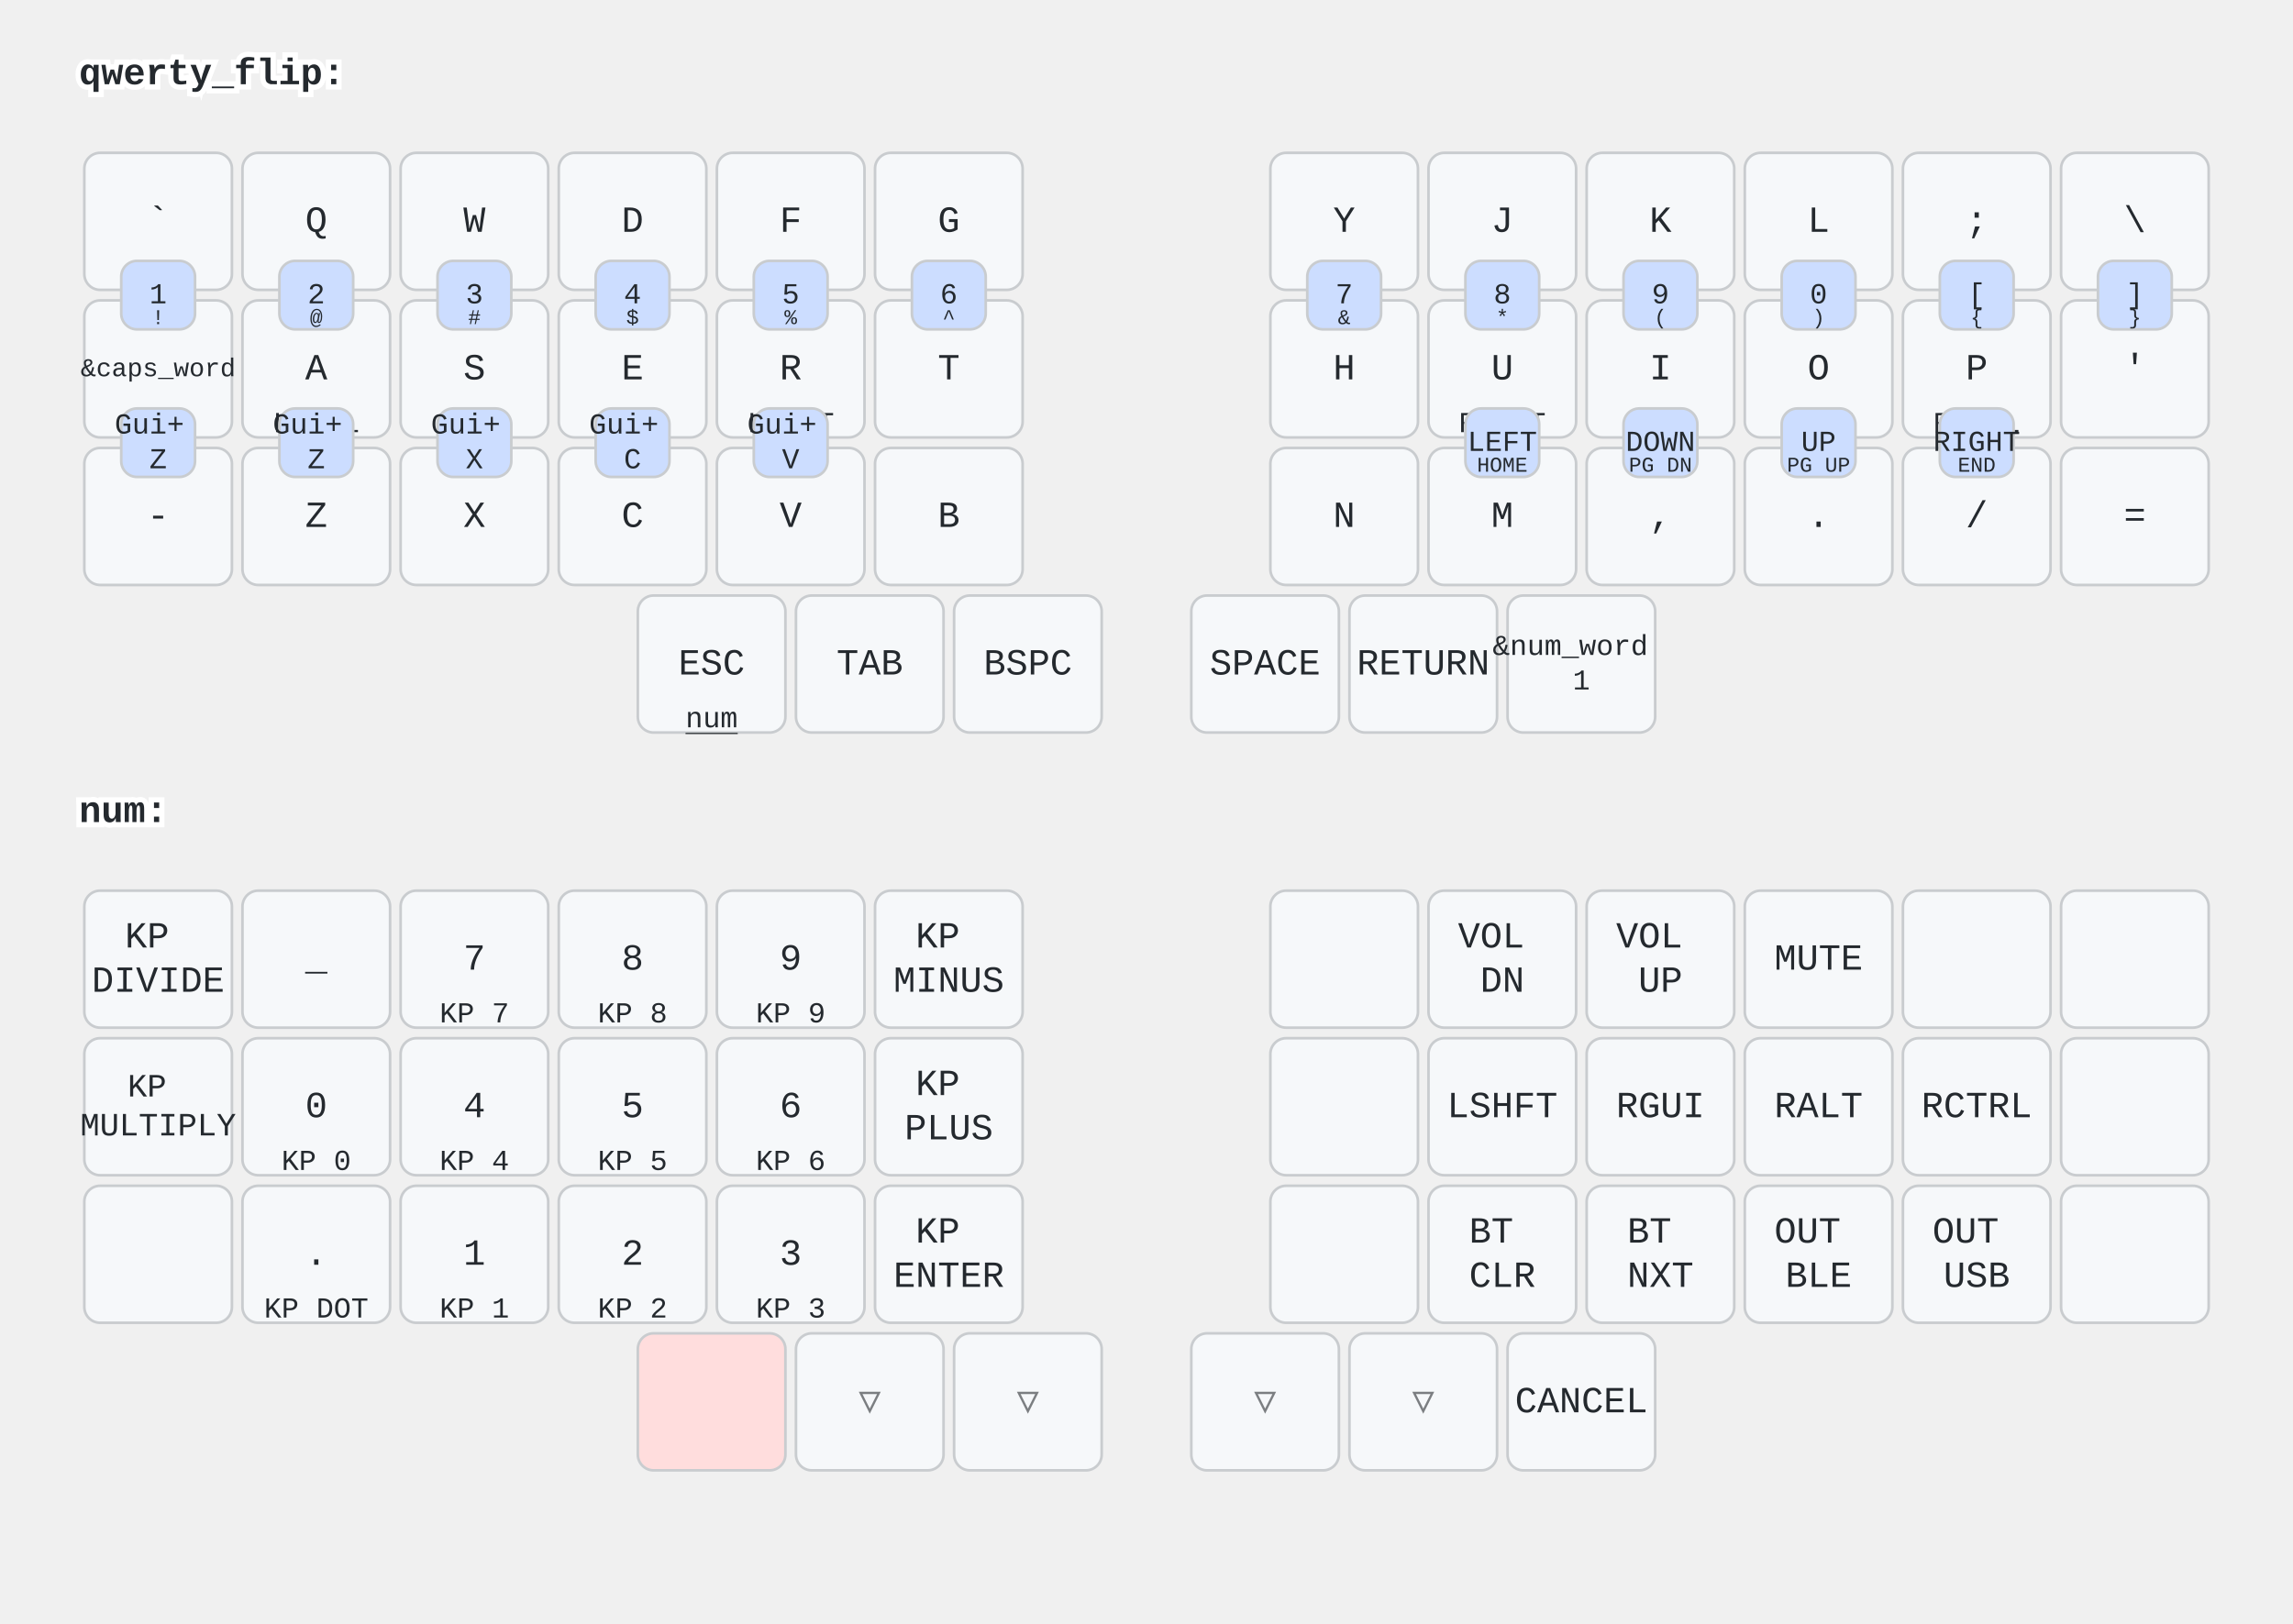
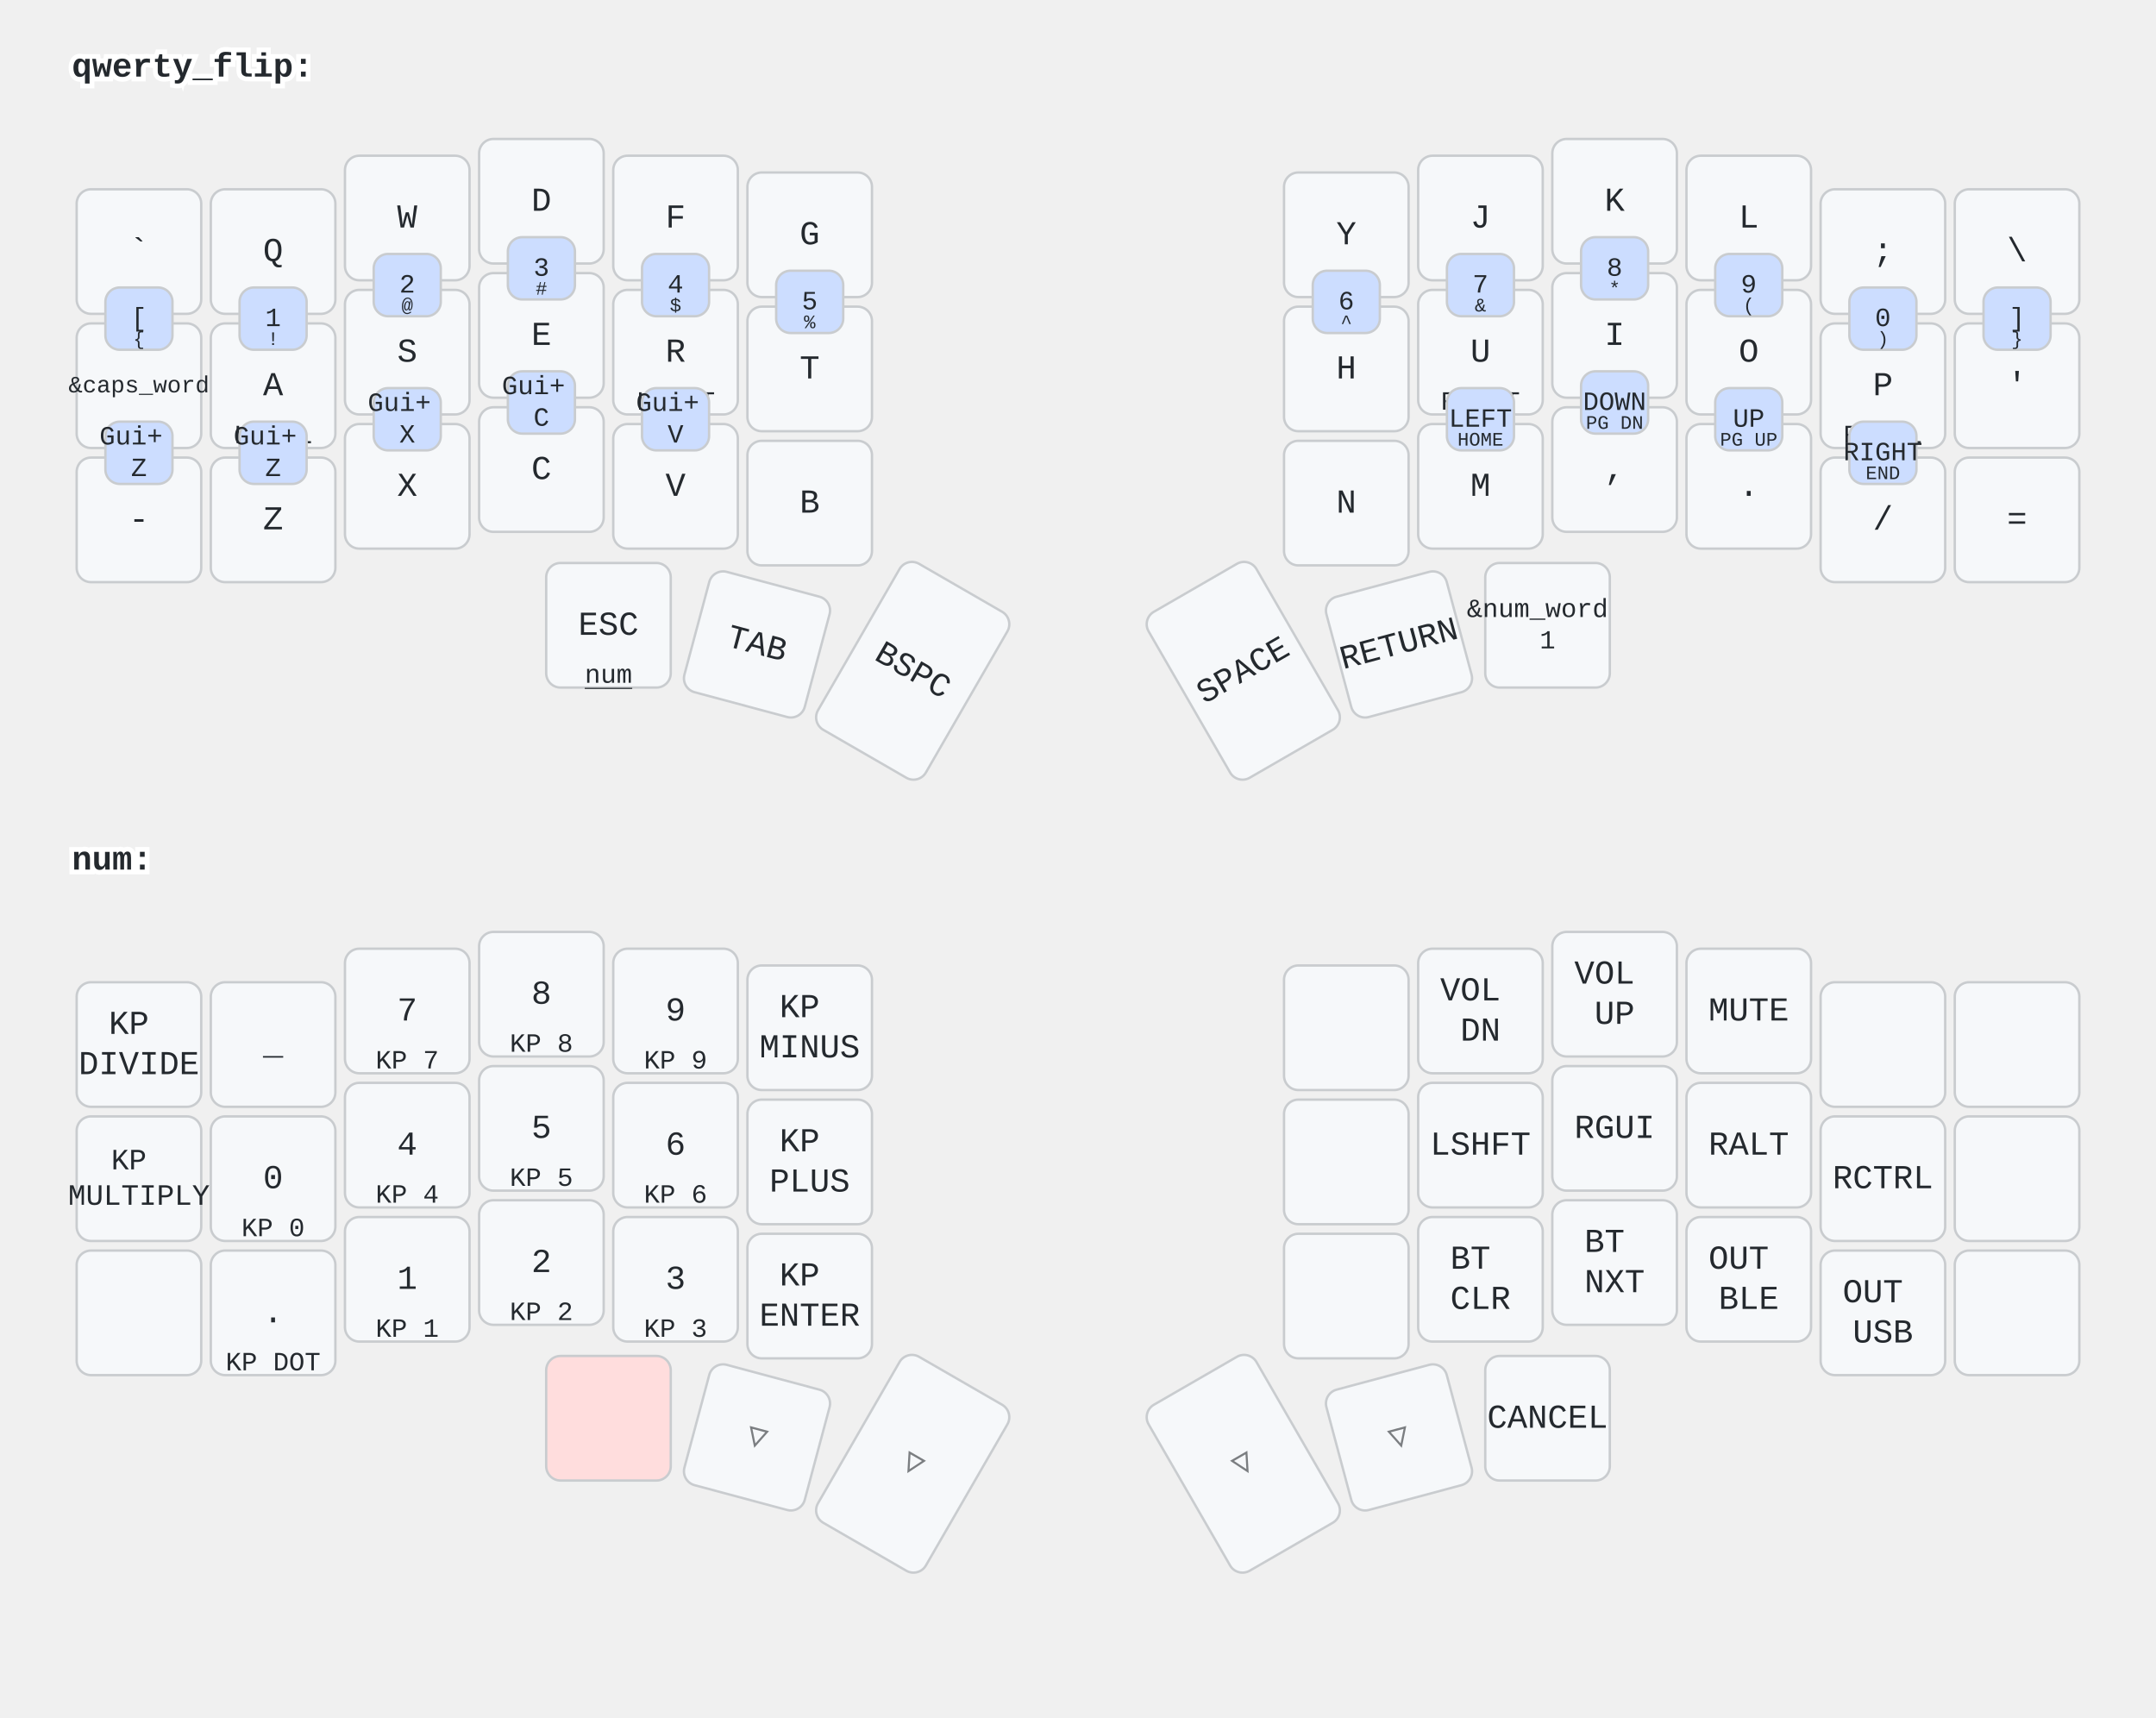
- <svg xmlns="http://www.w3.org/2000/svg" width="870" height="616" viewBox="0 0 870 616" class="keymap">
+ <svg xmlns="http://www.w3.org/2000/svg" width="900" height="717" viewBox="0 0 900 717" class="keymap">
  <style>/* inherit to force styles through use tags */
svg path {
    fill: inherit;
}

/* font and background color specifications */
svg.keymap {
    font-family: SFMono-Regular,Consolas,Liberation Mono,Menlo,monospace;
    font-size: 14px;
    font-kerning: normal;
    text-rendering: optimizeLegibility;
    fill: #24292e;
}

/* default key styling */
rect.key {
    fill: #f6f8fa;
}

rect.key, rect.combo {
    stroke: #c9cccf;
    stroke-width: 1;
}

/* default key side styling, only used is draw_key_sides is set */
rect.side {
    filter: brightness(90%);
}

/* color accent for combo boxes */
rect.combo, rect.combo-separate {
    fill: #cdf;
}

/* color accent for held keys */
rect.held, rect.combo.held {
    fill: #fdd;
}

/* color accent for ghost (optional) keys */
rect.ghost, rect.combo.ghost {
    stroke-dasharray: 4, 4;
    stroke-width: 2;
}

text {
    text-anchor: middle;
    dominant-baseline: middle;
}

/* styling for layer labels */
text.label {
    font-weight: bold;
    text-anchor: start;
    stroke: white;
    stroke-width: 4;
    paint-order: stroke;
}

/* styling for optional footer */
text.footer {
    text-anchor: end;
    dominant-baseline: auto;
    stroke: white;
    stroke-width: 4;
    paint-order: stroke;
}

/* styling for combo tap, and key hold/shifted label text */
text.combo, text.hold, text.shifted {
    font-size: 11px;
}

text.hold {
    text-anchor: middle;
    dominant-baseline: auto;
}

text.shifted {
    text-anchor: middle;
    dominant-baseline: hanging;
}

text.layer-activator {
    text-decoration: underline;
}

/* styling for hold/shifted label text in combo box */
text.combo.hold, text.combo.shifted {
    font-size: 8px;
}

/* lighter symbol for transparent keys */
text.trans {
    fill: #7b7e81;
}

/* styling for combo dendrons */
path.combo {
    stroke-width: 1;
    stroke: gray;
    fill: none;
}

/* Start Tabler Icons Cleanup */
/* cannot use height/width with glyphs */
.icon-tabler &gt; path {
    fill: inherit;
    stroke: inherit;
    stroke-width: 2;
}
/* hide tabler's default box */
.icon-tabler &gt; path[stroke="none"][fill="none"] {
    visibility: hidden;
}
/* End Tabler Icons Cleanup */
</style>
  <g transform="translate(30, 0)" class="layer-qwerty_flip">
    <text x="0" y="28" class="label" id="qwerty_flip">qwerty_flip:</text>
    <g transform="translate(0, 56)">
-       <g transform="translate(30, 28)" class="key keypos-0">
-         <rect rx="6" ry="6" x="-28" y="-26" width="56" height="52" class="key" />
+       <g transform="translate(28, 49)" class="key keypos-0">
+         <rect rx="6" ry="6" x="-26" y="-26" width="52" height="52" class="key" />
        <text x="0" y="0" class="key tap">`</text>
        <text x="0" y="24" class="key hold">F1</text>
      </g>
-       <g transform="translate(90, 28)" class="key keypos-1">
-         <rect rx="6" ry="6" x="-28" y="-26" width="56" height="52" class="key" />
+       <g transform="translate(84, 49)" class="key keypos-1">
+         <rect rx="6" ry="6" x="-26" y="-26" width="52" height="52" class="key" />
        <text x="0" y="0" class="key tap">Q</text>
        <text x="0" y="24" class="key hold">F2</text>
      </g>
-       <g transform="translate(150, 28)" class="key keypos-2">
-         <rect rx="6" ry="6" x="-28" y="-26" width="56" height="52" class="key" />
+       <g transform="translate(140, 35)" class="key keypos-2">
+         <rect rx="6" ry="6" x="-26" y="-26" width="52" height="52" class="key" />
        <text x="0" y="0" class="key tap">W</text>
        <text x="0" y="24" class="key hold">F3</text>
      </g>
-       <g transform="translate(210, 28)" class="key keypos-3">
-         <rect rx="6" ry="6" x="-28" y="-26" width="56" height="52" class="key" />
+       <g transform="translate(196, 28)" class="key keypos-3">
+         <rect rx="6" ry="6" x="-26" y="-26" width="52" height="52" class="key" />
        <text x="0" y="0" class="key tap">D</text>
        <text x="0" y="24" class="key hold">F4</text>
      </g>
-       <g transform="translate(270, 28)" class="key keypos-4">
-         <rect rx="6" ry="6" x="-28" y="-26" width="56" height="52" class="key" />
+       <g transform="translate(252, 35)" class="key keypos-4">
+         <rect rx="6" ry="6" x="-26" y="-26" width="52" height="52" class="key" />
        <text x="0" y="0" class="key tap">F</text>
        <text x="0" y="24" class="key hold">F5</text>
      </g>
-       <g transform="translate(330, 28)" class="key keypos-5">
-         <rect rx="6" ry="6" x="-28" y="-26" width="56" height="52" class="key" />
+       <g transform="translate(308, 42)" class="key keypos-5">
+         <rect rx="6" ry="6" x="-26" y="-26" width="52" height="52" class="key" />
        <text x="0" y="0" class="key tap">G</text>
        <text x="0" y="24" class="key hold">F6</text>
      </g>
-       <g transform="translate(480, 28)" class="key keypos-6">
-         <rect rx="6" ry="6" x="-28" y="-26" width="56" height="52" class="key" />
+       <g transform="translate(532, 42)" class="key keypos-6">
+         <rect rx="6" ry="6" x="-26" y="-26" width="52" height="52" class="key" />
        <text x="0" y="0" class="key tap">Y</text>
        <text x="0" y="24" class="key hold">F7</text>
      </g>
-       <g transform="translate(540, 28)" class="key keypos-7">
-         <rect rx="6" ry="6" x="-28" y="-26" width="56" height="52" class="key" />
+       <g transform="translate(588, 35)" class="key keypos-7">
+         <rect rx="6" ry="6" x="-26" y="-26" width="52" height="52" class="key" />
        <text x="0" y="0" class="key tap">J</text>
        <text x="0" y="24" class="key hold">F8</text>
      </g>
-       <g transform="translate(600, 28)" class="key keypos-8">
-         <rect rx="6" ry="6" x="-28" y="-26" width="56" height="52" class="key" />
+       <g transform="translate(644, 28)" class="key keypos-8">
+         <rect rx="6" ry="6" x="-26" y="-26" width="52" height="52" class="key" />
        <text x="0" y="0" class="key tap">K</text>
        <text x="0" y="24" class="key hold">F9</text>
      </g>
-       <g transform="translate(660, 28)" class="key keypos-9">
-         <rect rx="6" ry="6" x="-28" y="-26" width="56" height="52" class="key" />
+       <g transform="translate(700, 35)" class="key keypos-9">
+         <rect rx="6" ry="6" x="-26" y="-26" width="52" height="52" class="key" />
        <text x="0" y="0" class="key tap">L</text>
        <text x="0" y="24" class="key hold">F10</text>
      </g>
-       <g transform="translate(720, 28)" class="key keypos-10">
-         <rect rx="6" ry="6" x="-28" y="-26" width="56" height="52" class="key" />
+       <g transform="translate(756, 49)" class="key keypos-10">
+         <rect rx="6" ry="6" x="-26" y="-26" width="52" height="52" class="key" />
        <text x="0" y="0" class="key tap">;</text>
        <text x="0" y="24" class="key hold">F11</text>
      </g>
-       <g transform="translate(780, 28)" class="key keypos-11">
-         <rect rx="6" ry="6" x="-28" y="-26" width="56" height="52" class="key" />
+       <g transform="translate(812, 49)" class="key keypos-11">
+         <rect rx="6" ry="6" x="-26" y="-26" width="52" height="52" class="key" />
        <text x="0" y="0" class="key tap">\</text>
        <text x="0" y="24" class="key hold">F12</text>
      </g>
-       <g transform="translate(30, 84)" class="key keypos-12">
-         <rect rx="6" ry="6" x="-28" y="-26" width="56" height="52" class="key" />
+       <g transform="translate(28, 105)" class="key keypos-12">
+         <rect rx="6" ry="6" x="-26" y="-26" width="52" height="52" class="key" />
        <text x="0" y="0" class="key tap">
          <tspan style="font-size: 70%">&amp;caps_word</tspan>
        </text>
      </g>
-       <g transform="translate(90, 84)" class="key keypos-13">
-         <rect rx="6" ry="6" x="-28" y="-26" width="56" height="52" class="key" />
+       <g transform="translate(84, 105)" class="key keypos-13">
+         <rect rx="6" ry="6" x="-26" y="-26" width="52" height="52" class="key" />
        <text x="0" y="0" class="key tap">A</text>
        <text x="0" y="24" class="key hold">LCTRL</text>
      </g>
-       <g transform="translate(150, 84)" class="key keypos-14">
-         <rect rx="6" ry="6" x="-28" y="-26" width="56" height="52" class="key" />
+       <g transform="translate(140, 91)" class="key keypos-14">
+         <rect rx="6" ry="6" x="-26" y="-26" width="52" height="52" class="key" />
        <text x="0" y="0" class="key tap">S</text>
        <text x="0" y="24" class="key hold">LALT</text>
      </g>
-       <g transform="translate(210, 84)" class="key keypos-15">
-         <rect rx="6" ry="6" x="-28" y="-26" width="56" height="52" class="key" />
+       <g transform="translate(196, 84)" class="key keypos-15">
+         <rect rx="6" ry="6" x="-26" y="-26" width="52" height="52" class="key" />
        <text x="0" y="0" class="key tap">E</text>
        <text x="0" y="24" class="key hold">LGUI</text>
      </g>
-       <g transform="translate(270, 84)" class="key keypos-16">
-         <rect rx="6" ry="6" x="-28" y="-26" width="56" height="52" class="key" />
+       <g transform="translate(252, 91)" class="key keypos-16">
+         <rect rx="6" ry="6" x="-26" y="-26" width="52" height="52" class="key" />
        <text x="0" y="0" class="key tap">R</text>
        <text x="0" y="24" class="key hold">LSHFT</text>
      </g>
-       <g transform="translate(330, 84)" class="key keypos-17">
-         <rect rx="6" ry="6" x="-28" y="-26" width="56" height="52" class="key" />
+       <g transform="translate(308, 98)" class="key keypos-17">
+         <rect rx="6" ry="6" x="-26" y="-26" width="52" height="52" class="key" />
        <text x="0" y="0" class="key tap">T</text>
      </g>
-       <g transform="translate(480, 84)" class="key keypos-18">
-         <rect rx="6" ry="6" x="-28" y="-26" width="56" height="52" class="key" />
+       <g transform="translate(532, 98)" class="key keypos-18">
+         <rect rx="6" ry="6" x="-26" y="-26" width="52" height="52" class="key" />
        <text x="0" y="0" class="key tap">H</text>
      </g>
-       <g transform="translate(540, 84)" class="key keypos-19">
-         <rect rx="6" ry="6" x="-28" y="-26" width="56" height="52" class="key" />
+       <g transform="translate(588, 91)" class="key keypos-19">
+         <rect rx="6" ry="6" x="-26" y="-26" width="52" height="52" class="key" />
        <text x="0" y="0" class="key tap">U</text>
        <text x="0" y="24" class="key hold">RSHFT</text>
      </g>
-       <g transform="translate(600, 84)" class="key keypos-20">
-         <rect rx="6" ry="6" x="-28" y="-26" width="56" height="52" class="key" />
+       <g transform="translate(644, 84)" class="key keypos-20">
+         <rect rx="6" ry="6" x="-26" y="-26" width="52" height="52" class="key" />
        <text x="0" y="0" class="key tap">I</text>
        <text x="0" y="24" class="key hold">RGUI</text>
      </g>
-       <g transform="translate(660, 84)" class="key keypos-21">
-         <rect rx="6" ry="6" x="-28" y="-26" width="56" height="52" class="key" />
+       <g transform="translate(700, 91)" class="key keypos-21">
+         <rect rx="6" ry="6" x="-26" y="-26" width="52" height="52" class="key" />
        <text x="0" y="0" class="key tap">O</text>
        <text x="0" y="24" class="key hold">RALT</text>
      </g>
-       <g transform="translate(720, 84)" class="key keypos-22">
-         <rect rx="6" ry="6" x="-28" y="-26" width="56" height="52" class="key" />
+       <g transform="translate(756, 105)" class="key keypos-22">
+         <rect rx="6" ry="6" x="-26" y="-26" width="52" height="52" class="key" />
        <text x="0" y="0" class="key tap">P</text>
        <text x="0" y="24" class="key hold">RCTRL</text>
      </g>
-       <g transform="translate(780, 84)" class="key keypos-23">
-         <rect rx="6" ry="6" x="-28" y="-26" width="56" height="52" class="key" />
+       <g transform="translate(812, 105)" class="key keypos-23">
+         <rect rx="6" ry="6" x="-26" y="-26" width="52" height="52" class="key" />
        <text x="0" y="0" class="key tap">'</text>
      </g>
-       <g transform="translate(30, 140)" class="key keypos-24">
-         <rect rx="6" ry="6" x="-28" y="-26" width="56" height="52" class="key" />
+       <g transform="translate(28, 161)" class="key keypos-24">
+         <rect rx="6" ry="6" x="-26" y="-26" width="52" height="52" class="key" />
        <text x="0" y="0" class="key tap">-</text>
      </g>
-       <g transform="translate(90, 140)" class="key keypos-25">
-         <rect rx="6" ry="6" x="-28" y="-26" width="56" height="52" class="key" />
+       <g transform="translate(84, 161)" class="key keypos-25">
+         <rect rx="6" ry="6" x="-26" y="-26" width="52" height="52" class="key" />
        <text x="0" y="0" class="key tap">Z</text>
      </g>
-       <g transform="translate(150, 140)" class="key keypos-26">
-         <rect rx="6" ry="6" x="-28" y="-26" width="56" height="52" class="key" />
+       <g transform="translate(140, 147)" class="key keypos-26">
+         <rect rx="6" ry="6" x="-26" y="-26" width="52" height="52" class="key" />
        <text x="0" y="0" class="key tap">X</text>
      </g>
-       <g transform="translate(210, 140)" class="key keypos-27">
-         <rect rx="6" ry="6" x="-28" y="-26" width="56" height="52" class="key" />
+       <g transform="translate(196, 140)" class="key keypos-27">
+         <rect rx="6" ry="6" x="-26" y="-26" width="52" height="52" class="key" />
        <text x="0" y="0" class="key tap">C</text>
      </g>
-       <g transform="translate(270, 140)" class="key keypos-28">
-         <rect rx="6" ry="6" x="-28" y="-26" width="56" height="52" class="key" />
+       <g transform="translate(252, 147)" class="key keypos-28">
+         <rect rx="6" ry="6" x="-26" y="-26" width="52" height="52" class="key" />
        <text x="0" y="0" class="key tap">V</text>
      </g>
-       <g transform="translate(330, 140)" class="key keypos-29">
-         <rect rx="6" ry="6" x="-28" y="-26" width="56" height="52" class="key" />
+       <g transform="translate(308, 154)" class="key keypos-29">
+         <rect rx="6" ry="6" x="-26" y="-26" width="52" height="52" class="key" />
        <text x="0" y="0" class="key tap">B</text>
      </g>
-       <g transform="translate(480, 140)" class="key keypos-30">
-         <rect rx="6" ry="6" x="-28" y="-26" width="56" height="52" class="key" />
+       <g transform="translate(532, 154)" class="key keypos-30">
+         <rect rx="6" ry="6" x="-26" y="-26" width="52" height="52" class="key" />
        <text x="0" y="0" class="key tap">N</text>
      </g>
-       <g transform="translate(540, 140)" class="key keypos-31">
-         <rect rx="6" ry="6" x="-28" y="-26" width="56" height="52" class="key" />
+       <g transform="translate(588, 147)" class="key keypos-31">
+         <rect rx="6" ry="6" x="-26" y="-26" width="52" height="52" class="key" />
        <text x="0" y="0" class="key tap">M</text>
      </g>
-       <g transform="translate(600, 140)" class="key keypos-32">
-         <rect rx="6" ry="6" x="-28" y="-26" width="56" height="52" class="key" />
+       <g transform="translate(644, 140)" class="key keypos-32">
+         <rect rx="6" ry="6" x="-26" y="-26" width="52" height="52" class="key" />
        <text x="0" y="0" class="key tap">,</text>
      </g>
-       <g transform="translate(660, 140)" class="key keypos-33">
-         <rect rx="6" ry="6" x="-28" y="-26" width="56" height="52" class="key" />
+       <g transform="translate(700, 147)" class="key keypos-33">
+         <rect rx="6" ry="6" x="-26" y="-26" width="52" height="52" class="key" />
        <text x="0" y="0" class="key tap">.</text>
      </g>
-       <g transform="translate(720, 140)" class="key keypos-34">
-         <rect rx="6" ry="6" x="-28" y="-26" width="56" height="52" class="key" />
+       <g transform="translate(756, 161)" class="key keypos-34">
+         <rect rx="6" ry="6" x="-26" y="-26" width="52" height="52" class="key" />
        <text x="0" y="0" class="key tap">/</text>
      </g>
-       <g transform="translate(780, 140)" class="key keypos-35">
-         <rect rx="6" ry="6" x="-28" y="-26" width="56" height="52" class="key" />
+       <g transform="translate(812, 161)" class="key keypos-35">
+         <rect rx="6" ry="6" x="-26" y="-26" width="52" height="52" class="key" />
        <text x="0" y="0" class="key tap">=</text>
      </g>
-       <g transform="translate(240, 196)" class="key keypos-36">
-         <rect rx="6" ry="6" x="-28" y="-26" width="56" height="52" class="key" />
+       <g transform="translate(224, 205)" class="key keypos-36">
+         <rect rx="6" ry="6" x="-26" y="-26" width="52" height="52" class="key" />
        <text x="0" y="0" class="key tap">ESC</text>
        <a href="#num">
          <text x="0" y="24" class="key hold layer-activator">num</text>
        </a>
      </g>
-       <g transform="translate(300, 196)" class="key keypos-37">
-         <rect rx="6" ry="6" x="-28" y="-26" width="56" height="52" class="key" />
+       <g transform="translate(286, 213) rotate(15.0)" class="key keypos-37">
+         <rect rx="6" ry="6" x="-26" y="-26" width="52" height="52" class="key" />
        <text x="0" y="0" class="key tap">TAB</text>
      </g>
-       <g transform="translate(360, 196)" class="key keypos-38">
-         <rect rx="6" ry="6" x="-28" y="-26" width="56" height="52" class="key" />
+       <g transform="translate(351, 224) rotate(30.0)" class="key keypos-38">
+         <rect rx="6" ry="6" x="-26" y="-40" width="52" height="80" class="key" />
        <text x="0" y="0" class="key tap">BSPC</text>
      </g>
-       <g transform="translate(450, 196)" class="key keypos-39">
-         <rect rx="6" ry="6" x="-28" y="-26" width="56" height="52" class="key" />
+       <g transform="translate(489, 224) rotate(-30.0)" class="key keypos-39">
+         <rect rx="6" ry="6" x="-26" y="-40" width="52" height="80" class="key" />
        <text x="0" y="0" class="key tap">SPACE</text>
      </g>
-       <g transform="translate(510, 196)" class="key keypos-40">
-         <rect rx="6" ry="6" x="-28" y="-26" width="56" height="52" class="key" />
+       <g transform="translate(554, 213) rotate(-15.0)" class="key keypos-40">
+         <rect rx="6" ry="6" x="-26" y="-26" width="52" height="52" class="key" />
        <text x="0" y="0" class="key tap">RETURN</text>
      </g>
-       <g transform="translate(570, 196)" class="key keypos-41">
-         <rect rx="6" ry="6" x="-28" y="-26" width="56" height="52" class="key" />
+       <g transform="translate(616, 205)" class="key keypos-41">
+         <rect rx="6" ry="6" x="-26" y="-26" width="52" height="52" class="key" />
        <text x="0" y="0" class="key tap">
          <tspan x="0" dy="-0.6em" style="font-size: 78%">&amp;num_word</tspan>
          <tspan x="0" dy="1.2em" style="font-size: 78%">1</tspan>
        </text>
      </g>
      <g class="combo combopos-0">
-         <rect rx="6" ry="6" x="16" y="43" width="28" height="26" class="combo" />
-         <text x="30" y="56" class="combo tap">1</text>
-         <text x="30" y="67" class="combo hold">!</text>
+         <rect rx="6" ry="6" x="14" y="64" width="28" height="26" class="combo" />
+         <text x="28" y="77" class="combo tap">[</text>
+         <text x="28" y="88" class="combo hold">{</text>
      </g>
      <g class="combo combopos-1">
-         <rect rx="6" ry="6" x="76" y="43" width="28" height="26" class="combo" />
-         <text x="90" y="56" class="combo tap">2</text>
-         <text x="90" y="67" class="combo hold">@</text>
+         <rect rx="6" ry="6" x="70" y="64" width="28" height="26" class="combo" />
+         <text x="84" y="77" class="combo tap">1</text>
+         <text x="84" y="88" class="combo hold">!</text>
      </g>
      <g class="combo combopos-2">
-         <rect rx="6" ry="6" x="136" y="43" width="28" height="26" class="combo" />
-         <text x="150" y="56" class="combo tap">3</text>
-         <text x="150" y="67" class="combo hold">#</text>
+         <rect rx="6" ry="6" x="126" y="50" width="28" height="26" class="combo" />
+         <text x="140" y="63" class="combo tap">2</text>
+         <text x="140" y="74" class="combo hold">@</text>
      </g>
      <g class="combo combopos-3">
-         <rect rx="6" ry="6" x="196" y="43" width="28" height="26" class="combo" />
-         <text x="210" y="56" class="combo tap">4</text>
-         <text x="210" y="67" class="combo hold">$</text>
+         <rect rx="6" ry="6" x="182" y="43" width="28" height="26" class="combo" />
+         <text x="196" y="56" class="combo tap">3</text>
+         <text x="196" y="67" class="combo hold">#</text>
      </g>
      <g class="combo combopos-4">
-         <rect rx="6" ry="6" x="256" y="43" width="28" height="26" class="combo" />
-         <text x="270" y="56" class="combo tap">5</text>
-         <text x="270" y="67" class="combo hold">%</text>
+         <rect rx="6" ry="6" x="238" y="50" width="28" height="26" class="combo" />
+         <text x="252" y="63" class="combo tap">4</text>
+         <text x="252" y="74" class="combo hold">$</text>
      </g>
      <g class="combo combopos-5">
-         <rect rx="6" ry="6" x="316" y="43" width="28" height="26" class="combo" />
-         <text x="330" y="56" class="combo tap">6</text>
-         <text x="330" y="67" class="combo hold">^</text>
+         <rect rx="6" ry="6" x="294" y="57" width="28" height="26" class="combo" />
+         <text x="308" y="70" class="combo tap">5</text>
+         <text x="308" y="81" class="combo hold">%</text>
      </g>
      <g class="combo combopos-6">
-         <rect rx="6" ry="6" x="466" y="43" width="28" height="26" class="combo" />
-         <text x="480" y="56" class="combo tap">7</text>
-         <text x="480" y="67" class="combo hold">&amp;</text>
+         <rect rx="6" ry="6" x="518" y="57" width="28" height="26" class="combo" />
+         <text x="532" y="70" class="combo tap">6</text>
+         <text x="532" y="81" class="combo hold">^</text>
      </g>
      <g class="combo combopos-7">
-         <rect rx="6" ry="6" x="526" y="43" width="28" height="26" class="combo" />
-         <text x="540" y="56" class="combo tap">8</text>
-         <text x="540" y="67" class="combo hold">*</text>
+         <rect rx="6" ry="6" x="574" y="50" width="28" height="26" class="combo" />
+         <text x="588" y="63" class="combo tap">7</text>
+         <text x="588" y="74" class="combo hold">&amp;</text>
      </g>
      <g class="combo combopos-8">
-         <rect rx="6" ry="6" x="586" y="43" width="28" height="26" class="combo" />
-         <text x="600" y="56" class="combo tap">9</text>
-         <text x="600" y="67" class="combo hold">(</text>
+         <rect rx="6" ry="6" x="630" y="43" width="28" height="26" class="combo" />
+         <text x="644" y="56" class="combo tap">8</text>
+         <text x="644" y="67" class="combo hold">*</text>
      </g>
      <g class="combo combopos-9">
-         <rect rx="6" ry="6" x="646" y="43" width="28" height="26" class="combo" />
-         <text x="660" y="56" class="combo tap">0</text>
-         <text x="660" y="67" class="combo hold">)</text>
+         <rect rx="6" ry="6" x="686" y="50" width="28" height="26" class="combo" />
+         <text x="700" y="63" class="combo tap">9</text>
+         <text x="700" y="74" class="combo hold">(</text>
      </g>
      <g class="combo combopos-10">
-         <rect rx="6" ry="6" x="706" y="43" width="28" height="26" class="combo" />
-         <text x="720" y="56" class="combo tap">[</text>
-         <text x="720" y="67" class="combo hold">{</text>
+         <rect rx="6" ry="6" x="742" y="64" width="28" height="26" class="combo" />
+         <text x="756" y="77" class="combo tap">0</text>
+         <text x="756" y="88" class="combo hold">)</text>
      </g>
      <g class="combo combopos-11">
-         <rect rx="6" ry="6" x="766" y="43" width="28" height="26" class="combo" />
-         <text x="780" y="56" class="combo tap">]</text>
-         <text x="780" y="67" class="combo hold">}</text>
+         <rect rx="6" ry="6" x="798" y="64" width="28" height="26" class="combo" />
+         <text x="812" y="77" class="combo tap">]</text>
+         <text x="812" y="88" class="combo hold">}</text>
      </g>
      <g class="combo combopos-12">
-         <rect rx="6" ry="6" x="76" y="99" width="28" height="26" class="combo" />
-         <text x="90" y="112" class="combo tap">
-           <tspan x="90" dy="-0.6em">Gui+</tspan>
-           <tspan x="90" dy="1.2em">Z</tspan>
+         <rect rx="6" ry="6" x="70" y="120" width="28" height="26" class="combo" />
+         <text x="84" y="133" class="combo tap">
+           <tspan x="84" dy="-0.6em">Gui+</tspan>
+           <tspan x="84" dy="1.2em">Z</tspan>
        </text>
      </g>
      <g class="combo combopos-13">
-         <rect rx="6" ry="6" x="16" y="99" width="28" height="26" class="combo" />
-         <text x="30" y="112" class="combo tap">
-           <tspan x="30" dy="-0.6em">Gui+</tspan>
-           <tspan x="30" dy="1.2em">Z</tspan>
+         <rect rx="6" ry="6" x="14" y="120" width="28" height="26" class="combo" />
+         <text x="28" y="133" class="combo tap">
+           <tspan x="28" dy="-0.6em">Gui+</tspan>
+           <tspan x="28" dy="1.2em">Z</tspan>
        </text>
      </g>
      <g class="combo combopos-14">
-         <rect rx="6" ry="6" x="136" y="99" width="28" height="26" class="combo" />
-         <text x="150" y="112" class="combo tap">
-           <tspan x="150" dy="-0.6em">Gui+</tspan>
-           <tspan x="150" dy="1.2em">X</tspan>
+         <rect rx="6" ry="6" x="126" y="106" width="28" height="26" class="combo" />
+         <text x="140" y="119" class="combo tap">
+           <tspan x="140" dy="-0.6em">Gui+</tspan>
+           <tspan x="140" dy="1.2em">X</tspan>
        </text>
      </g>
      <g class="combo combopos-15">
-         <rect rx="6" ry="6" x="196" y="99" width="28" height="26" class="combo" />
-         <text x="210" y="112" class="combo tap">
-           <tspan x="210" dy="-0.6em">Gui+</tspan>
-           <tspan x="210" dy="1.2em">C</tspan>
+         <rect rx="6" ry="6" x="182" y="99" width="28" height="26" class="combo" />
+         <text x="196" y="112" class="combo tap">
+           <tspan x="196" dy="-0.6em">Gui+</tspan>
+           <tspan x="196" dy="1.2em">C</tspan>
        </text>
      </g>
      <g class="combo combopos-16">
-         <rect rx="6" ry="6" x="256" y="99" width="28" height="26" class="combo" />
-         <text x="270" y="112" class="combo tap">
-           <tspan x="270" dy="-0.6em">Gui+</tspan>
-           <tspan x="270" dy="1.2em">V</tspan>
+         <rect rx="6" ry="6" x="238" y="106" width="28" height="26" class="combo" />
+         <text x="252" y="119" class="combo tap">
+           <tspan x="252" dy="-0.6em">Gui+</tspan>
+           <tspan x="252" dy="1.2em">V</tspan>
        </text>
      </g>
      <g class="combo combopos-17">
-         <rect rx="6" ry="6" x="526" y="99" width="28" height="26" class="combo" />
-         <text x="540" y="112" class="combo tap">LEFT</text>
-         <text x="540" y="123" class="combo hold">HOME</text>
+         <rect rx="6" ry="6" x="574" y="106" width="28" height="26" class="combo" />
+         <text x="588" y="119" class="combo tap">LEFT</text>
+         <text x="588" y="130" class="combo hold">HOME</text>
      </g>
      <g class="combo combopos-18">
-         <rect rx="6" ry="6" x="586" y="99" width="28" height="26" class="combo" />
-         <text x="600" y="112" class="combo tap">DOWN</text>
-         <text x="600" y="123" class="combo hold">PG DN</text>
+         <rect rx="6" ry="6" x="630" y="99" width="28" height="26" class="combo" />
+         <text x="644" y="112" class="combo tap">DOWN</text>
+         <text x="644" y="123" class="combo hold">PG DN</text>
      </g>
      <g class="combo combopos-19">
-         <rect rx="6" ry="6" x="646" y="99" width="28" height="26" class="combo" />
-         <text x="660" y="112" class="combo tap">UP</text>
-         <text x="660" y="123" class="combo hold">PG UP</text>
+         <rect rx="6" ry="6" x="686" y="106" width="28" height="26" class="combo" />
+         <text x="700" y="119" class="combo tap">UP</text>
+         <text x="700" y="130" class="combo hold">PG UP</text>
      </g>
      <g class="combo combopos-20">
-         <rect rx="6" ry="6" x="706" y="99" width="28" height="26" class="combo" />
-         <text x="720" y="112" class="combo tap">RIGHT</text>
-         <text x="720" y="123" class="combo hold">END</text>
+         <rect rx="6" ry="6" x="742" y="120" width="28" height="26" class="combo" />
+         <text x="756" y="133" class="combo tap">RIGHT</text>
+         <text x="756" y="144" class="combo hold">END</text>
      </g>
    </g>
  </g>
-   <g transform="translate(30, 280)" class="layer-num">
+   <g transform="translate(30, 331)" class="layer-num">
    <text x="0" y="28" class="label" id="num">num:</text>
    <g transform="translate(0, 56)">
-       <g transform="translate(30, 28)" class="key keypos-0">
-         <rect rx="6" ry="6" x="-28" y="-26" width="56" height="52" class="key" />
+       <g transform="translate(28, 49)" class="key keypos-0">
+         <rect rx="6" ry="6" x="-26" y="-26" width="52" height="52" class="key" />
        <text x="0" y="0" class="key tap">
          <tspan x="0" dy="-0.6em">KP</tspan>
          <tspan x="0" dy="1.2em">DIVIDE</tspan>
        </text>
      </g>
-       <g transform="translate(90, 28)" class="key keypos-1">
-         <rect rx="6" ry="6" x="-28" y="-26" width="56" height="52" class="key" />
+       <g transform="translate(84, 49)" class="key keypos-1">
+         <rect rx="6" ry="6" x="-26" y="-26" width="52" height="52" class="key" />
        <text x="0" y="0" class="key tap">_</text>
      </g>
-       <g transform="translate(150, 28)" class="key keypos-2">
-         <rect rx="6" ry="6" x="-28" y="-26" width="56" height="52" class="key" />
+       <g transform="translate(140, 35)" class="key keypos-2">
+         <rect rx="6" ry="6" x="-26" y="-26" width="52" height="52" class="key" />
        <text x="0" y="0" class="key tap">7</text>
        <text x="0" y="24" class="key hold">KP 7</text>
      </g>
-       <g transform="translate(210, 28)" class="key keypos-3">
-         <rect rx="6" ry="6" x="-28" y="-26" width="56" height="52" class="key" />
+       <g transform="translate(196, 28)" class="key keypos-3">
+         <rect rx="6" ry="6" x="-26" y="-26" width="52" height="52" class="key" />
        <text x="0" y="0" class="key tap">8</text>
        <text x="0" y="24" class="key hold">KP 8</text>
      </g>
-       <g transform="translate(270, 28)" class="key keypos-4">
-         <rect rx="6" ry="6" x="-28" y="-26" width="56" height="52" class="key" />
+       <g transform="translate(252, 35)" class="key keypos-4">
+         <rect rx="6" ry="6" x="-26" y="-26" width="52" height="52" class="key" />
        <text x="0" y="0" class="key tap">9</text>
        <text x="0" y="24" class="key hold">KP 9</text>
      </g>
-       <g transform="translate(330, 28)" class="key keypos-5">
-         <rect rx="6" ry="6" x="-28" y="-26" width="56" height="52" class="key" />
+       <g transform="translate(308, 42)" class="key keypos-5">
+         <rect rx="6" ry="6" x="-26" y="-26" width="52" height="52" class="key" />
        <text x="0" y="0" class="key tap">
          <tspan x="0" dy="-0.6em">KP</tspan>
          <tspan x="0" dy="1.2em">MINUS</tspan>
        </text>
      </g>
-       <g transform="translate(480, 28)" class="key keypos-6">
-         <rect rx="6" ry="6" x="-28" y="-26" width="56" height="52" class="key" />
-       </g>
-       <g transform="translate(540, 28)" class="key keypos-7">
-         <rect rx="6" ry="6" x="-28" y="-26" width="56" height="52" class="key" />
+       <g transform="translate(532, 42)" class="key keypos-6">
+         <rect rx="6" ry="6" x="-26" y="-26" width="52" height="52" class="key" />
+       </g>
+       <g transform="translate(588, 35)" class="key keypos-7">
+         <rect rx="6" ry="6" x="-26" y="-26" width="52" height="52" class="key" />
        <text x="0" y="0" class="key tap">
          <tspan x="0" dy="-0.6em">VOL</tspan>
          <tspan x="0" dy="1.2em">DN</tspan>
        </text>
      </g>
-       <g transform="translate(600, 28)" class="key keypos-8">
-         <rect rx="6" ry="6" x="-28" y="-26" width="56" height="52" class="key" />
+       <g transform="translate(644, 28)" class="key keypos-8">
+         <rect rx="6" ry="6" x="-26" y="-26" width="52" height="52" class="key" />
        <text x="0" y="0" class="key tap">
          <tspan x="0" dy="-0.6em">VOL</tspan>
          <tspan x="0" dy="1.2em">UP</tspan>
        </text>
      </g>
-       <g transform="translate(660, 28)" class="key keypos-9">
-         <rect rx="6" ry="6" x="-28" y="-26" width="56" height="52" class="key" />
+       <g transform="translate(700, 35)" class="key keypos-9">
+         <rect rx="6" ry="6" x="-26" y="-26" width="52" height="52" class="key" />
        <text x="0" y="0" class="key tap">MUTE</text>
      </g>
-       <g transform="translate(720, 28)" class="key keypos-10">
-         <rect rx="6" ry="6" x="-28" y="-26" width="56" height="52" class="key" />
-       </g>
-       <g transform="translate(780, 28)" class="key keypos-11">
-         <rect rx="6" ry="6" x="-28" y="-26" width="56" height="52" class="key" />
-       </g>
-       <g transform="translate(30, 84)" class="key keypos-12">
-         <rect rx="6" ry="6" x="-28" y="-26" width="56" height="52" class="key" />
+       <g transform="translate(756, 49)" class="key keypos-10">
+         <rect rx="6" ry="6" x="-26" y="-26" width="52" height="52" class="key" />
+       </g>
+       <g transform="translate(812, 49)" class="key keypos-11">
+         <rect rx="6" ry="6" x="-26" y="-26" width="52" height="52" class="key" />
+       </g>
+       <g transform="translate(28, 105)" class="key keypos-12">
+         <rect rx="6" ry="6" x="-26" y="-26" width="52" height="52" class="key" />
        <text x="0" y="0" class="key tap">
          <tspan x="0" dy="-0.6em" style="font-size: 88%">KP</tspan>
          <tspan x="0" dy="1.2em" style="font-size: 88%">MULTIPLY</tspan>
        </text>
      </g>
-       <g transform="translate(90, 84)" class="key keypos-13">
-         <rect rx="6" ry="6" x="-28" y="-26" width="56" height="52" class="key" />
+       <g transform="translate(84, 105)" class="key keypos-13">
+         <rect rx="6" ry="6" x="-26" y="-26" width="52" height="52" class="key" />
        <text x="0" y="0" class="key tap">0</text>
        <text x="0" y="24" class="key hold">KP 0</text>
      </g>
-       <g transform="translate(150, 84)" class="key keypos-14">
-         <rect rx="6" ry="6" x="-28" y="-26" width="56" height="52" class="key" />
+       <g transform="translate(140, 91)" class="key keypos-14">
+         <rect rx="6" ry="6" x="-26" y="-26" width="52" height="52" class="key" />
        <text x="0" y="0" class="key tap">4</text>
        <text x="0" y="24" class="key hold">KP 4</text>
      </g>
-       <g transform="translate(210, 84)" class="key keypos-15">
-         <rect rx="6" ry="6" x="-28" y="-26" width="56" height="52" class="key" />
+       <g transform="translate(196, 84)" class="key keypos-15">
+         <rect rx="6" ry="6" x="-26" y="-26" width="52" height="52" class="key" />
        <text x="0" y="0" class="key tap">5</text>
        <text x="0" y="24" class="key hold">KP 5</text>
      </g>
-       <g transform="translate(270, 84)" class="key keypos-16">
-         <rect rx="6" ry="6" x="-28" y="-26" width="56" height="52" class="key" />
+       <g transform="translate(252, 91)" class="key keypos-16">
+         <rect rx="6" ry="6" x="-26" y="-26" width="52" height="52" class="key" />
        <text x="0" y="0" class="key tap">6</text>
        <text x="0" y="24" class="key hold">KP 6</text>
      </g>
-       <g transform="translate(330, 84)" class="key keypos-17">
-         <rect rx="6" ry="6" x="-28" y="-26" width="56" height="52" class="key" />
+       <g transform="translate(308, 98)" class="key keypos-17">
+         <rect rx="6" ry="6" x="-26" y="-26" width="52" height="52" class="key" />
        <text x="0" y="0" class="key tap">
          <tspan x="0" dy="-0.6em">KP</tspan>
          <tspan x="0" dy="1.2em">PLUS</tspan>
        </text>
      </g>
-       <g transform="translate(480, 84)" class="key keypos-18">
-         <rect rx="6" ry="6" x="-28" y="-26" width="56" height="52" class="key" />
-       </g>
-       <g transform="translate(540, 84)" class="key keypos-19">
-         <rect rx="6" ry="6" x="-28" y="-26" width="56" height="52" class="key" />
+       <g transform="translate(532, 98)" class="key keypos-18">
+         <rect rx="6" ry="6" x="-26" y="-26" width="52" height="52" class="key" />
+       </g>
+       <g transform="translate(588, 91)" class="key keypos-19">
+         <rect rx="6" ry="6" x="-26" y="-26" width="52" height="52" class="key" />
        <text x="0" y="0" class="key tap">LSHFT</text>
      </g>
-       <g transform="translate(600, 84)" class="key keypos-20">
-         <rect rx="6" ry="6" x="-28" y="-26" width="56" height="52" class="key" />
+       <g transform="translate(644, 84)" class="key keypos-20">
+         <rect rx="6" ry="6" x="-26" y="-26" width="52" height="52" class="key" />
        <text x="0" y="0" class="key tap">RGUI</text>
      </g>
-       <g transform="translate(660, 84)" class="key keypos-21">
-         <rect rx="6" ry="6" x="-28" y="-26" width="56" height="52" class="key" />
+       <g transform="translate(700, 91)" class="key keypos-21">
+         <rect rx="6" ry="6" x="-26" y="-26" width="52" height="52" class="key" />
        <text x="0" y="0" class="key tap">RALT</text>
      </g>
-       <g transform="translate(720, 84)" class="key keypos-22">
-         <rect rx="6" ry="6" x="-28" y="-26" width="56" height="52" class="key" />
+       <g transform="translate(756, 105)" class="key keypos-22">
+         <rect rx="6" ry="6" x="-26" y="-26" width="52" height="52" class="key" />
        <text x="0" y="0" class="key tap">RCTRL</text>
      </g>
-       <g transform="translate(780, 84)" class="key keypos-23">
-         <rect rx="6" ry="6" x="-28" y="-26" width="56" height="52" class="key" />
-       </g>
-       <g transform="translate(30, 140)" class="key keypos-24">
-         <rect rx="6" ry="6" x="-28" y="-26" width="56" height="52" class="key" />
-       </g>
-       <g transform="translate(90, 140)" class="key keypos-25">
-         <rect rx="6" ry="6" x="-28" y="-26" width="56" height="52" class="key" />
+       <g transform="translate(812, 105)" class="key keypos-23">
+         <rect rx="6" ry="6" x="-26" y="-26" width="52" height="52" class="key" />
+       </g>
+       <g transform="translate(28, 161)" class="key keypos-24">
+         <rect rx="6" ry="6" x="-26" y="-26" width="52" height="52" class="key" />
+       </g>
+       <g transform="translate(84, 161)" class="key keypos-25">
+         <rect rx="6" ry="6" x="-26" y="-26" width="52" height="52" class="key" />
        <text x="0" y="0" class="key tap">.</text>
        <text x="0" y="24" class="key hold">KP DOT</text>
      </g>
-       <g transform="translate(150, 140)" class="key keypos-26">
-         <rect rx="6" ry="6" x="-28" y="-26" width="56" height="52" class="key" />
+       <g transform="translate(140, 147)" class="key keypos-26">
+         <rect rx="6" ry="6" x="-26" y="-26" width="52" height="52" class="key" />
        <text x="0" y="0" class="key tap">1</text>
        <text x="0" y="24" class="key hold">KP 1</text>
      </g>
-       <g transform="translate(210, 140)" class="key keypos-27">
-         <rect rx="6" ry="6" x="-28" y="-26" width="56" height="52" class="key" />
+       <g transform="translate(196, 140)" class="key keypos-27">
+         <rect rx="6" ry="6" x="-26" y="-26" width="52" height="52" class="key" />
        <text x="0" y="0" class="key tap">2</text>
        <text x="0" y="24" class="key hold">KP 2</text>
      </g>
-       <g transform="translate(270, 140)" class="key keypos-28">
-         <rect rx="6" ry="6" x="-28" y="-26" width="56" height="52" class="key" />
+       <g transform="translate(252, 147)" class="key keypos-28">
+         <rect rx="6" ry="6" x="-26" y="-26" width="52" height="52" class="key" />
        <text x="0" y="0" class="key tap">3</text>
        <text x="0" y="24" class="key hold">KP 3</text>
      </g>
-       <g transform="translate(330, 140)" class="key keypos-29">
-         <rect rx="6" ry="6" x="-28" y="-26" width="56" height="52" class="key" />
+       <g transform="translate(308, 154)" class="key keypos-29">
+         <rect rx="6" ry="6" x="-26" y="-26" width="52" height="52" class="key" />
        <text x="0" y="0" class="key tap">
          <tspan x="0" dy="-0.6em">KP</tspan>
          <tspan x="0" dy="1.2em">ENTER</tspan>
        </text>
      </g>
-       <g transform="translate(480, 140)" class="key keypos-30">
-         <rect rx="6" ry="6" x="-28" y="-26" width="56" height="52" class="key" />
-       </g>
-       <g transform="translate(540, 140)" class="key keypos-31">
-         <rect rx="6" ry="6" x="-28" y="-26" width="56" height="52" class="key" />
+       <g transform="translate(532, 154)" class="key keypos-30">
+         <rect rx="6" ry="6" x="-26" y="-26" width="52" height="52" class="key" />
+       </g>
+       <g transform="translate(588, 147)" class="key keypos-31">
+         <rect rx="6" ry="6" x="-26" y="-26" width="52" height="52" class="key" />
        <text x="0" y="0" class="key tap">
          <tspan x="0" dy="-0.6em">BT</tspan>
          <tspan x="0" dy="1.2em">CLR</tspan>
        </text>
      </g>
-       <g transform="translate(600, 140)" class="key keypos-32">
-         <rect rx="6" ry="6" x="-28" y="-26" width="56" height="52" class="key" />
+       <g transform="translate(644, 140)" class="key keypos-32">
+         <rect rx="6" ry="6" x="-26" y="-26" width="52" height="52" class="key" />
        <text x="0" y="0" class="key tap">
          <tspan x="0" dy="-0.6em">BT</tspan>
          <tspan x="0" dy="1.2em">NXT</tspan>
        </text>
      </g>
-       <g transform="translate(660, 140)" class="key keypos-33">
-         <rect rx="6" ry="6" x="-28" y="-26" width="56" height="52" class="key" />
+       <g transform="translate(700, 147)" class="key keypos-33">
+         <rect rx="6" ry="6" x="-26" y="-26" width="52" height="52" class="key" />
        <text x="0" y="0" class="key tap">
          <tspan x="0" dy="-0.6em">OUT</tspan>
          <tspan x="0" dy="1.2em">BLE</tspan>
        </text>
      </g>
-       <g transform="translate(720, 140)" class="key keypos-34">
-         <rect rx="6" ry="6" x="-28" y="-26" width="56" height="52" class="key" />
+       <g transform="translate(756, 161)" class="key keypos-34">
+         <rect rx="6" ry="6" x="-26" y="-26" width="52" height="52" class="key" />
        <text x="0" y="0" class="key tap">
          <tspan x="0" dy="-0.6em">OUT</tspan>
          <tspan x="0" dy="1.2em">USB</tspan>
        </text>
      </g>
-       <g transform="translate(780, 140)" class="key keypos-35">
-         <rect rx="6" ry="6" x="-28" y="-26" width="56" height="52" class="key" />
-       </g>
-       <g transform="translate(240, 196)" class="key held keypos-36">
-         <rect rx="6" ry="6" x="-28" y="-26" width="56" height="52" class="key held" />
-       </g>
-       <g transform="translate(300, 196)" class="key trans keypos-37">
-         <rect rx="6" ry="6" x="-28" y="-26" width="56" height="52" class="key trans" />
+       <g transform="translate(812, 161)" class="key keypos-35">
+         <rect rx="6" ry="6" x="-26" y="-26" width="52" height="52" class="key" />
+       </g>
+       <g transform="translate(224, 205)" class="key held keypos-36">
+         <rect rx="6" ry="6" x="-26" y="-26" width="52" height="52" class="key held" />
+       </g>
+       <g transform="translate(286, 213) rotate(15.0)" class="key trans keypos-37">
+         <rect rx="6" ry="6" x="-26" y="-26" width="52" height="52" class="key trans" />
        <text x="0" y="0" class="key trans tap">▽</text>
      </g>
-       <g transform="translate(360, 196)" class="key trans keypos-38">
-         <rect rx="6" ry="6" x="-28" y="-26" width="56" height="52" class="key trans" />
+       <g transform="translate(351, 224) rotate(30.0)" class="key trans keypos-38">
+         <rect rx="6" ry="6" x="-26" y="-40" width="52" height="80" class="key trans" />
        <text x="0" y="0" class="key trans tap">▽</text>
      </g>
-       <g transform="translate(450, 196)" class="key trans keypos-39">
-         <rect rx="6" ry="6" x="-28" y="-26" width="56" height="52" class="key trans" />
+       <g transform="translate(489, 224) rotate(-30.0)" class="key trans keypos-39">
+         <rect rx="6" ry="6" x="-26" y="-40" width="52" height="80" class="key trans" />
        <text x="0" y="0" class="key trans tap">▽</text>
      </g>
-       <g transform="translate(510, 196)" class="key trans keypos-40">
-         <rect rx="6" ry="6" x="-28" y="-26" width="56" height="52" class="key trans" />
+       <g transform="translate(554, 213) rotate(-15.0)" class="key trans keypos-40">
+         <rect rx="6" ry="6" x="-26" y="-26" width="52" height="52" class="key trans" />
        <text x="0" y="0" class="key trans tap">▽</text>
      </g>
-       <g transform="translate(570, 196)" class="key keypos-41">
-         <rect rx="6" ry="6" x="-28" y="-26" width="56" height="52" class="key" />
+       <g transform="translate(616, 205)" class="key keypos-41">
+         <rect rx="6" ry="6" x="-26" y="-26" width="52" height="52" class="key" />
        <text x="0" y="0" class="key tap">CANCEL</text>
      </g>
    </g>
  </g>
</svg>
